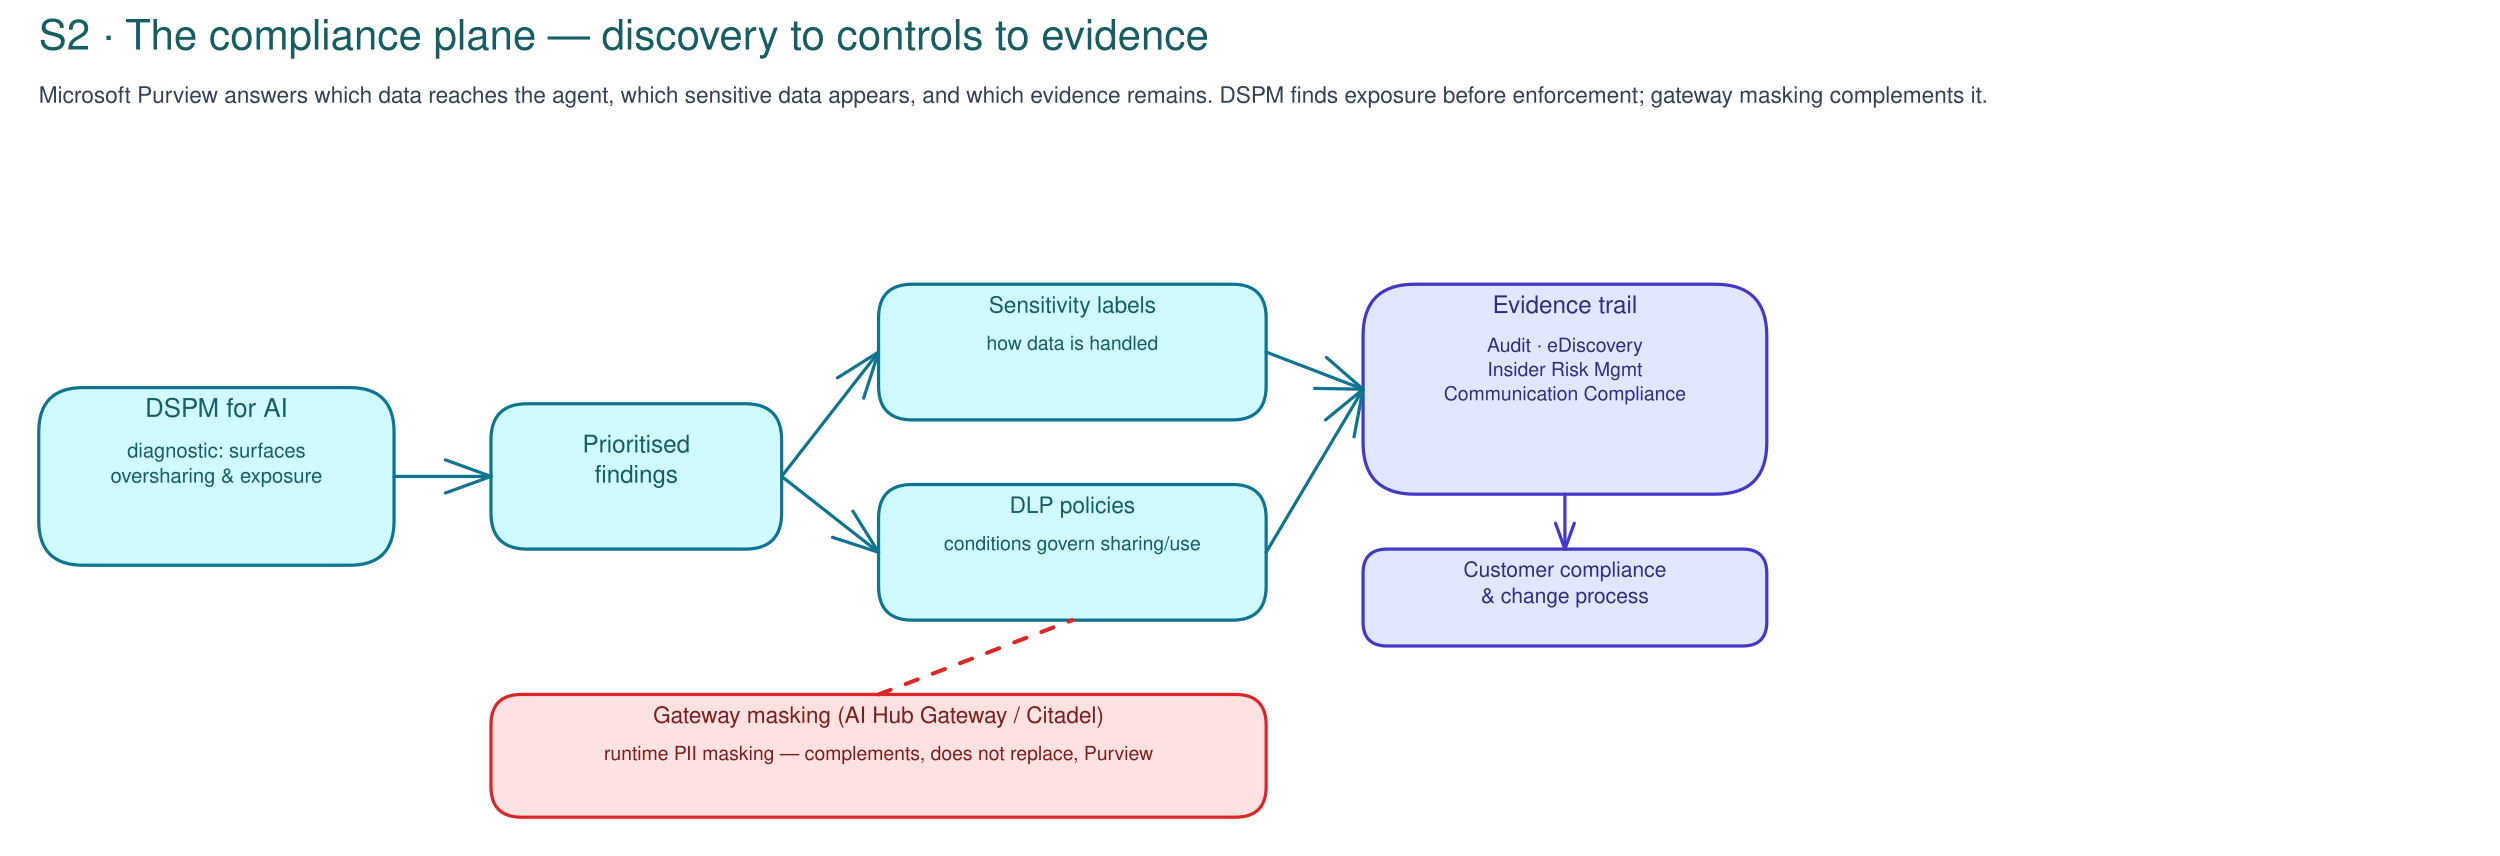
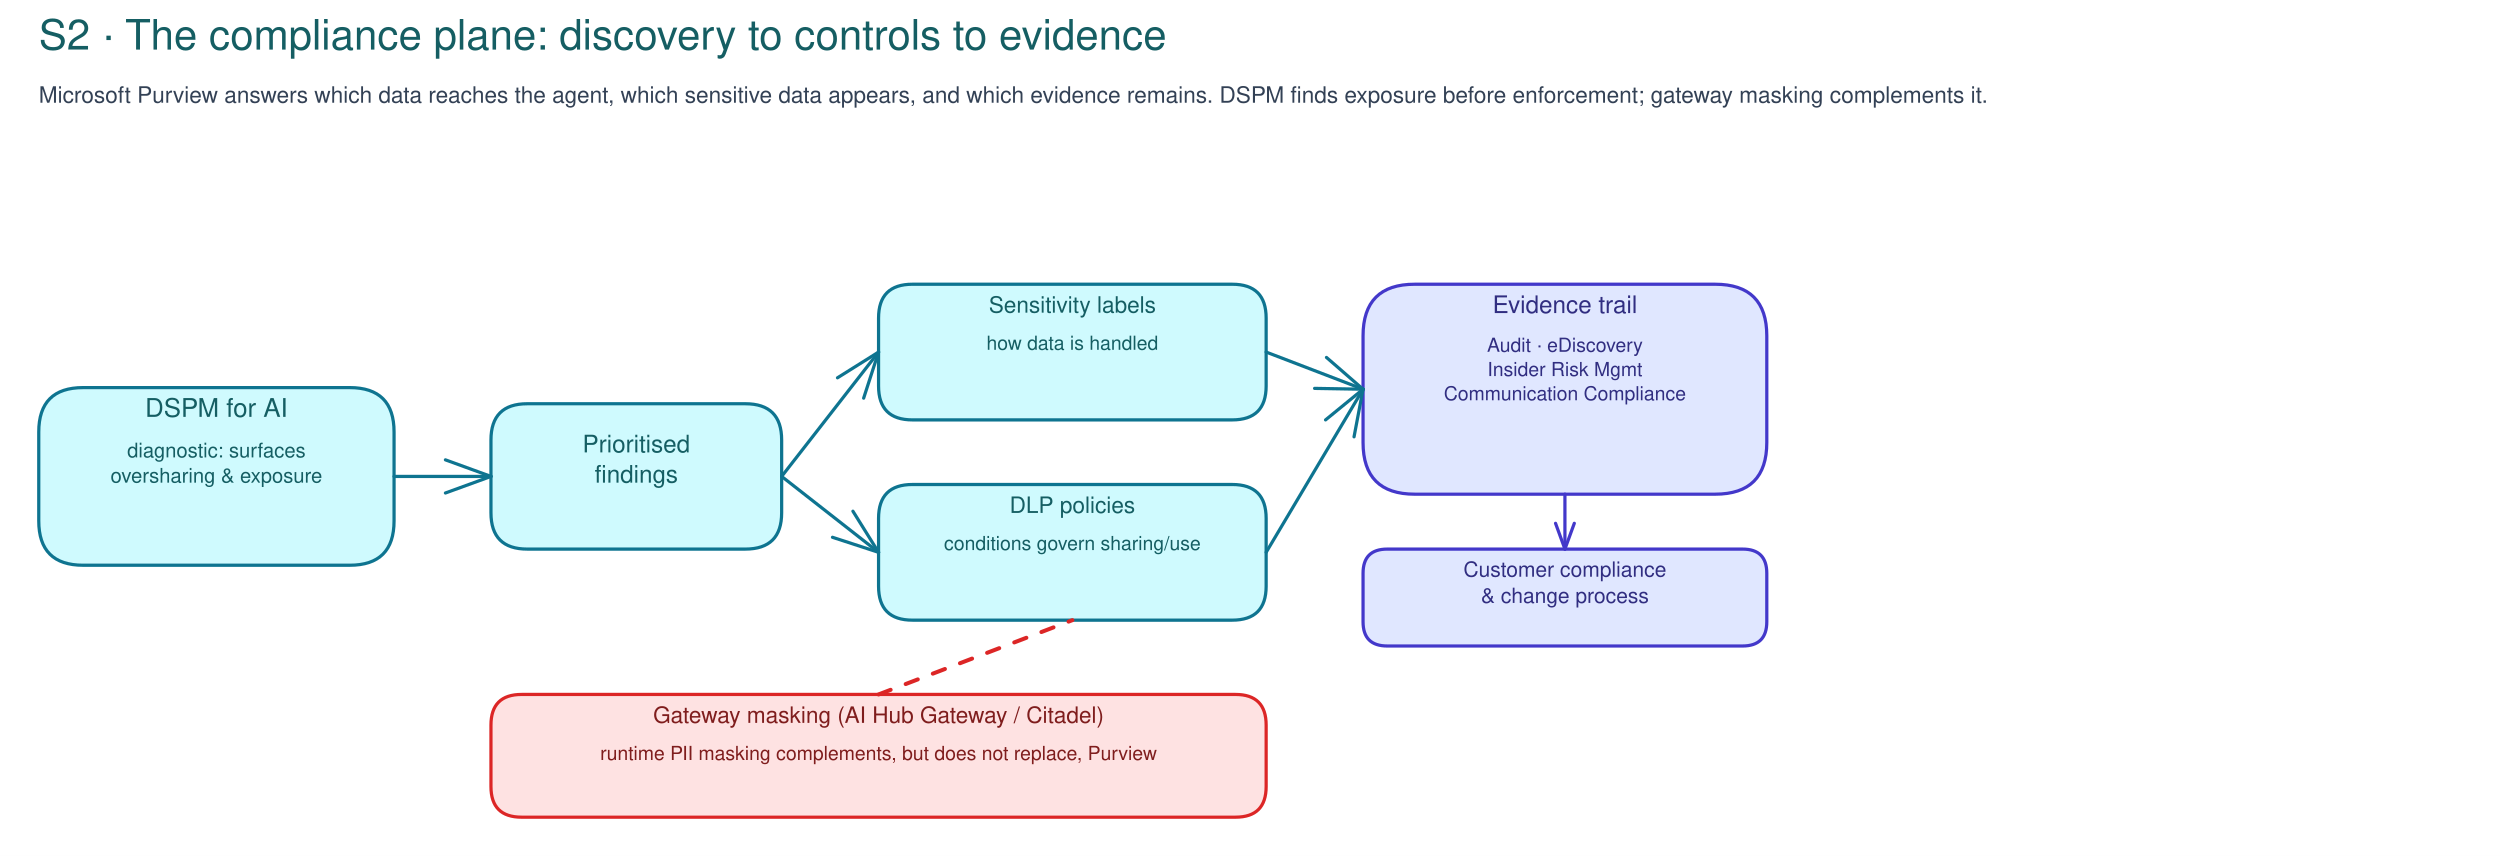
<svg xmlns="http://www.w3.org/2000/svg" version="1.1" viewBox="0 0 1548 530" width="1548" height="530">
  <defs>
    <style class="style-fonts">
      @font-face {
        font-family: "Virgil";
        src: url("https://unpkg.com/@excalidraw/excalidraw@undefined/dist/excalidraw-assets/Virgil.woff2");
      }
      @font-face {
        font-family: "Cascadia";
        src: url("https://unpkg.com/@excalidraw/excalidraw@undefined/dist/excalidraw-assets/Cascadia.woff2");
      }
      @font-face {
        font-family: "Assistant";
        src: url("https://unpkg.com/@excalidraw/excalidraw@undefined/dist/excalidraw-assets/Assistant-Regular.woff2");
      }
    </style>
  </defs>
  <rect x="0" y="0" width="1548" height="530" fill="#ffffff" />
  <g transform="translate(24 24) rotate(0 750 16.25)">
-     <text x="0" y="0" font-family="Helvetica, Segoe UI Emoji" font-size="26px" fill="#155e63" text-anchor="start" style="white-space: pre;" direction="ltr" dominant-baseline="text-before-edge">S2 · The compliance plane — discovery to controls to evidence</text>
+     <text x="0" y="0" font-family="Helvetica, Segoe UI Emoji" font-size="26px" fill="#155e63" text-anchor="start" style="white-space: pre;" direction="ltr" dominant-baseline="text-before-edge">S2 · The compliance plane: discovery to controls to evidence</text>
  </g>
  <g transform="translate(24 60) rotate(0 750 8.75)">
    <text x="0" y="0" font-family="Helvetica, Segoe UI Emoji" font-size="14px" fill="#334155" text-anchor="start" style="white-space: pre;" direction="ltr" dominant-baseline="text-before-edge">Microsoft Purview answers which data reaches the agent, which sensitive data appears, and which evidence remains. DSPM finds exposure before enforcement; gateway masking complements it.</text>
  </g>
  <g stroke-linecap="round" transform="translate(24 240) rotate(0 110 55)">
    <path d="M27.5 0 C84.69 0, 141.88 0, 192.5 0 C210.83 0, 220 9.17, 220 27.5 C220 41.72, 220 55.94, 220 82.5 C220 100.83, 210.83 110, 192.5 110 C146.07 110, 99.65 110, 27.5 110 C9.17 110, 0 100.83, 0 82.5 C0 62.09, 0 41.68, 0 27.5 C0 9.17, 9.17 0, 27.5 0" stroke="none" stroke-width="0" fill="#cffafe" />
    <path d="M27.5 0 C64.01 0, 100.52 0, 192.5 0 M27.5 0 C60.95 0, 94.41 0, 192.5 0 M192.5 0 C210.83 0, 220 9.17, 220 27.5 M192.5 0 C210.83 0, 220 9.17, 220 27.5 M220 27.5 C220 38.69, 220 49.88, 220 82.5 M220 27.5 C220 40.08, 220 52.66, 220 82.5 M220 82.5 C220 100.83, 210.83 110, 192.5 110 M220 82.5 C220 100.83, 210.83 110, 192.5 110 M192.5 110 C135.33 110, 78.16 110, 27.5 110 M192.5 110 C151.91 110, 111.33 110, 27.5 110 M27.5 110 C9.17 110, 0 100.83, 0 82.5 M27.5 110 C9.17 110, 0 100.83, 0 82.5 M0 82.5 C0 66.28, 0 50.06, 0 27.5 M0 82.5 C0 64.5, 0 46.5, 0 27.5 M0 27.5 C0 9.17, 9.17 0, 27.5 0 M0 27.5 C0 9.17, 9.17 0, 27.5 0" stroke="#0e7490" stroke-width="2" fill="none" />
  </g>
  <g transform="translate(30 254) rotate(0 104 10)">
    <text x="104" y="0" font-family="Helvetica, Segoe UI Emoji" font-size="16px" fill="#155e63" text-anchor="middle" style="white-space: pre;" direction="ltr" dominant-baseline="text-before-edge">DSPM for AI</text>
  </g>
  <g transform="translate(30 280) rotate(0 104 15.625)">
    <text x="104" y="0" font-family="Helvetica, Segoe UI Emoji" font-size="12.5px" fill="#155e63" text-anchor="middle" style="white-space: pre;" direction="ltr" dominant-baseline="text-before-edge">diagnostic: surfaces</text>
    <text x="104" y="15.625" font-family="Helvetica, Segoe UI Emoji" font-size="12.5px" fill="#155e63" text-anchor="middle" style="white-space: pre;" direction="ltr" dominant-baseline="text-before-edge">oversharing &amp; exposure</text>
  </g>
  <g stroke-linecap="round" transform="translate(304 250) rotate(0 90 45)">
    <path d="M22.5 0 C74.6 0, 126.71 0, 157.5 0 C172.5 0, 180 7.5, 180 22.5 C180 37.06, 180 51.62, 180 67.5 C180 82.5, 172.5 90, 157.5 90 C107.67 90, 57.84 90, 22.5 90 C7.5 90, 0 82.5, 0 67.5 C0 50.08, 0 32.65, 0 22.5 C0 7.5, 7.5 0, 22.5 0" stroke="none" stroke-width="0" fill="#cffafe" />
    <path d="M22.5 0 C52.4 0, 82.29 0, 157.5 0 M22.5 0 C53.08 0, 83.65 0, 157.5 0 M157.5 0 C172.5 0, 180 7.5, 180 22.5 M157.5 0 C172.5 0, 180 7.5, 180 22.5 M180 22.5 C180 37.73, 180 52.97, 180 67.5 M180 22.5 C180 39.99, 180 57.48, 180 67.5 M180 67.5 C180 82.5, 172.5 90, 157.5 90 M180 67.5 C180 82.5, 172.5 90, 157.5 90 M157.5 90 C129.86 90, 102.22 90, 22.5 90 M157.5 90 C115.59 90, 73.68 90, 22.5 90 M22.5 90 C7.5 90, 0 82.5, 0 67.5 M22.5 90 C7.5 90, 0 82.5, 0 67.5 M0 67.5 C0 52.16, 0 36.82, 0 22.5 M0 67.5 C0 52.35, 0 37.19, 0 22.5 M0 22.5 C0 7.5, 7.5 0, 22.5 0 M0 22.5 C0 7.5, 7.5 0, 22.5 0" stroke="#0e7490" stroke-width="2" fill="none" />
  </g>
  <g transform="translate(304 276.25) rotate(0 90 18.75)">
    <text x="90" y="0" font-family="Helvetica, Segoe UI Emoji" font-size="15px" fill="#155e63" text-anchor="middle" style="white-space: pre;" direction="ltr" dominant-baseline="text-before-edge">Prioritised</text>
    <text x="90" y="18.75" font-family="Helvetica, Segoe UI Emoji" font-size="15px" fill="#155e63" text-anchor="middle" style="white-space: pre;" direction="ltr" dominant-baseline="text-before-edge">findings</text>
  </g>
  <g stroke-linecap="round" transform="translate(544 176) rotate(0 120 42)">
    <path d="M21 0 C89.41 0, 157.82 0, 219 0 C233 0, 240 7, 240 21 C240 30.81, 240 40.61, 240 63 C240 77, 233 84, 219 84 C147.54 84, 76.08 84, 21 84 C7 84, 0 77, 0 63 C0 46.29, 0 29.58, 0 21 C0 7, 7 0, 21 0" stroke="none" stroke-width="0" fill="#cffafe" />
    <path d="M21 0 C64.87 0, 108.75 0, 219 0 M21 0 C68.98 0, 116.95 0, 219 0 M219 0 C233 0, 240 7, 240 21 M219 0 C233 0, 240 7, 240 21 M240 21 C240 30.6, 240 40.2, 240 63 M240 21 C240 33.4, 240 45.8, 240 63 M240 63 C240 77, 233 84, 219 84 M240 63 C240 77, 233 84, 219 84 M219 84 C170.78 84, 122.55 84, 21 84 M219 84 C149.03 84, 79.05 84, 21 84 M21 84 C7 84, 0 77, 0 63 M21 84 C7 84, 0 77, 0 63 M0 63 C0 47.4, 0 31.79, 0 21 M0 63 C0 51.39, 0 39.78, 0 21 M0 21 C0 7, 7 0, 21 0 M0 21 C0 7, 7 0, 21 0" stroke="#0e7490" stroke-width="2" fill="none" />
  </g>
  <g transform="translate(550 190) rotate(0 114 8.75)">
    <text x="114" y="0" font-family="Helvetica, Segoe UI Emoji" font-size="14px" fill="#155e63" text-anchor="middle" style="white-space: pre;" direction="ltr" dominant-baseline="text-before-edge">Sensitivity labels</text>
  </g>
  <g transform="translate(550 213.5) rotate(0 114 7.5)">
    <text x="114" y="0" font-family="Helvetica, Segoe UI Emoji" font-size="12px" fill="#155e63" text-anchor="middle" style="white-space: pre;" direction="ltr" dominant-baseline="text-before-edge">how data is handled</text>
  </g>
  <g stroke-linecap="round" transform="translate(544 300) rotate(0 120 42)">
    <path d="M21 0 C97.2 0, 173.41 0, 219 0 C233 0, 240 7, 240 21 C240 33.53, 240 46.07, 240 63 C240 77, 233 84, 219 84 C169.77 84, 120.54 84, 21 84 C7 84, 0 77, 0 63 C0 54.01, 0 45.02, 0 21 C0 7, 7 0, 21 0" stroke="none" stroke-width="0" fill="#cffafe" />
    <path d="M21 0 C64.91 0, 108.82 0, 219 0 M21 0 C73.68 0, 126.36 0, 219 0 M219 0 C233 0, 240 7, 240 21 M219 0 C233 0, 240 7, 240 21 M240 21 C240 36.27, 240 51.55, 240 63 M240 21 C240 31.72, 240 42.44, 240 63 M240 63 C240 77, 233 84, 219 84 M240 63 C240 77, 233 84, 219 84 M219 84 C159.24 84, 99.49 84, 21 84 M219 84 C175.86 84, 132.73 84, 21 84 M21 84 C7 84, 0 77, 0 63 M21 84 C7 84, 0 77, 0 63 M0 63 C0 53.86, 0 44.73, 0 21 M0 63 C0 50.99, 0 38.98, 0 21 M0 21 C0 7, 7 0, 21 0 M0 21 C0 7, 7 0, 21 0" stroke="#0e7490" stroke-width="2" fill="none" />
  </g>
  <g transform="translate(550 314) rotate(0 114 8.75)">
    <text x="114" y="0" font-family="Helvetica, Segoe UI Emoji" font-size="14px" fill="#155e63" text-anchor="middle" style="white-space: pre;" direction="ltr" dominant-baseline="text-before-edge">DLP policies</text>
  </g>
  <g transform="translate(550 337.5) rotate(0 114 7.5)">
    <text x="114" y="0" font-family="Helvetica, Segoe UI Emoji" font-size="12px" fill="#155e63" text-anchor="middle" style="white-space: pre;" direction="ltr" dominant-baseline="text-before-edge">conditions govern sharing/use</text>
  </g>
  <g stroke-linecap="round" transform="translate(844 176) rotate(0 125 65)">
    <path d="M32 0 C73.7 0, 115.41 0, 218 0 C239.33 0, 250 10.67, 250 32 C250 55.98, 250 79.96, 250 98 C250 119.33, 239.33 130, 218 130 C155.44 130, 92.87 130, 32 130 C10.67 130, 0 119.33, 0 98 C0 82.81, 0 67.62, 0 32 C0 10.67, 10.67 0, 32 0" stroke="none" stroke-width="0" fill="#e0e7ff" />
    <path d="M32 0 C73.28 0, 114.57 0, 218 0 M32 0 C85.9 0, 139.8 0, 218 0 M218 0 C239.33 0, 250 10.67, 250 32 M218 0 C239.33 0, 250 10.67, 250 32 M250 32 C250 51.72, 250 71.44, 250 98 M250 32 C250 46.2, 250 60.4, 250 98 M250 98 C250 119.33, 239.33 130, 218 130 M250 98 C250 119.33, 239.33 130, 218 130 M218 130 C151.03 130, 84.06 130, 32 130 M218 130 C165.49 130, 112.98 130, 32 130 M32 130 C10.67 130, 0 119.33, 0 98 M32 130 C10.67 130, 0 119.33, 0 98 M0 98 C0 80.61, 0 63.22, 0 32 M0 98 C0 78.5, 0 59, 0 32 M0 32 C0 10.67, 10.67 0, 32 0 M0 32 C0 10.67, 10.67 0, 32 0" stroke="#4338ca" stroke-width="2" fill="none" />
  </g>
  <g transform="translate(850 190) rotate(0 119 9.375)">
    <text x="119" y="0" font-family="Helvetica, Segoe UI Emoji" font-size="15px" fill="#312e81" text-anchor="middle" style="white-space: pre;" direction="ltr" dominant-baseline="text-before-edge">Evidence trail</text>
  </g>
  <g transform="translate(850 214.75) rotate(0 119 22.5)">
    <text x="119" y="0" font-family="Helvetica, Segoe UI Emoji" font-size="12px" fill="#312e81" text-anchor="middle" style="white-space: pre;" direction="ltr" dominant-baseline="text-before-edge">Audit · eDiscovery</text>
    <text x="119" y="15" font-family="Helvetica, Segoe UI Emoji" font-size="12px" fill="#312e81" text-anchor="middle" style="white-space: pre;" direction="ltr" dominant-baseline="text-before-edge">Insider Risk Mgmt</text>
    <text x="119" y="30" font-family="Helvetica, Segoe UI Emoji" font-size="12px" fill="#312e81" text-anchor="middle" style="white-space: pre;" direction="ltr" dominant-baseline="text-before-edge">Communication Compliance</text>
  </g>
  <g stroke-linecap="round" transform="translate(844 340) rotate(0 125 30)">
    <path d="M15 0 C72.98 0, 130.97 0, 235 0 C245 0, 250 5, 250 15 C250 21.85, 250 28.7, 250 45 C250 55, 245 60, 235 60 C185.7 60, 136.4 60, 15 60 C5 60, 0 55, 0 45 C0 37.61, 0 30.23, 0 15 C0 5, 5 0, 15 0" stroke="none" stroke-width="0" fill="#e0e7ff" />
    <path d="M15 0 C63.87 0, 112.75 0, 235 0 M15 0 C83.98 0, 152.95 0, 235 0 M235 0 C245 0, 250 5, 250 15 M235 0 C245 0, 250 5, 250 15 M250 15 C250 22.02, 250 29.03, 250 45 M250 15 C250 26.25, 250 37.5, 250 45 M250 45 C250 55, 245 60, 235 60 M250 45 C250 55, 245 60, 235 60 M235 60 C186.98 60, 138.95 60, 15 60 M235 60 C158.71 60, 82.42 60, 15 60 M15 60 C5 60, 0 55, 0 45 M15 60 C5 60, 0 55, 0 45 M0 45 C0 35.71, 0 26.43, 0 15 M0 45 C0 35.85, 0 26.7, 0 15 M0 15 C0 5, 5 0, 15 0 M0 15 C0 5, 5 0, 15 0" stroke="#4338ca" stroke-width="2" fill="none" />
  </g>
  <g transform="translate(844 353.75) rotate(0 125 16.25)">
    <text x="125" y="0" font-family="Helvetica, Segoe UI Emoji" font-size="13px" fill="#312e81" text-anchor="middle" style="white-space: pre;" direction="ltr" dominant-baseline="text-before-edge">Customer compliance</text>
    <text x="125" y="16.25" font-family="Helvetica, Segoe UI Emoji" font-size="13px" fill="#312e81" text-anchor="middle" style="white-space: pre;" direction="ltr" dominant-baseline="text-before-edge">&amp; change process</text>
  </g>
  <g stroke-linecap="round">
    <g transform="translate(244 295) rotate(0 30 0)">
      <path d="M0 0 C13.34 0, 26.67 0, 60 0 M0 0 C19.76 0, 39.52 0, 60 0" stroke="#0e7490" stroke-width="2" fill="none" />
    </g>
    <g transform="translate(244 295) rotate(0 30 0)">
      <path d="M31.81 10.26 C38.08 7.98, 44.34 5.7, 60 0 M31.81 10.26 C41.09 6.88, 50.38 3.5, 60 0" stroke="#0e7490" stroke-width="2" fill="none" />
    </g>
    <g transform="translate(244 295) rotate(0 30 0)">
      <path d="M31.81 -10.26 C38.08 -7.98, 44.34 -5.7, 60 0 M31.81 -10.26 C41.09 -6.88, 50.38 -3.5, 60 0" stroke="#0e7490" stroke-width="2" fill="none" />
    </g>
  </g>
  <mask />
  <g stroke-linecap="round">
    <g transform="translate(484 295) rotate(0 30 -38.5)">
      <path d="M0 0 C13.34 -17.12, 26.68 -34.24, 60 -77 M0 0 C20.24 -25.97, 40.47 -51.94, 60 -77" stroke="#0e7490" stroke-width="2" fill="none" />
    </g>
    <g transform="translate(484 295) rotate(0 30 -38.5)">
      <path d="M50.77 -48.46 C52.82 -54.8, 54.87 -61.15, 60 -77 M50.77 -48.46 C53.88 -58.08, 56.99 -67.71, 60 -77" stroke="#0e7490" stroke-width="2" fill="none" />
    </g>
    <g transform="translate(484 295) rotate(0 30 -38.5)">
      <path d="M34.58 -61.07 C40.23 -64.61, 45.88 -68.15, 60 -77 M34.58 -61.07 C43.15 -66.44, 51.73 -71.82, 60 -77" stroke="#0e7490" stroke-width="2" fill="none" />
    </g>
  </g>
  <mask />
  <g stroke-linecap="round">
    <g transform="translate(484 295) rotate(0 30 23.5)">
      <path d="M0 0 C13.34 10.45, 26.69 20.91, 60 47 M0 0 C20.71 16.22, 41.42 32.45, 60 47" stroke="#0e7490" stroke-width="2" fill="none" />
    </g>
    <g transform="translate(484 295) rotate(0 30 23.5)">
      <path d="M31.48 37.69 C37.82 39.76, 44.17 41.83, 60 47 M31.48 37.69 C41.32 40.91, 51.17 44.12, 60 47" stroke="#0e7490" stroke-width="2" fill="none" />
    </g>
    <g transform="translate(484 295) rotate(0 30 23.5)">
      <path d="M44.13 21.54 C47.66 27.2, 51.19 32.86, 60 47 M44.13 21.54 C49.61 30.33, 55.09 39.12, 60 47" stroke="#0e7490" stroke-width="2" fill="none" />
    </g>
  </g>
  <mask />
  <g stroke-linecap="round">
    <g transform="translate(784 342) rotate(0 30 -50.5)">
      <path d="M0 0 C13.35 -22.47, 26.7 -44.94, 60 -101 M0 0 C21.19 -35.66, 42.37 -71.33, 60 -101" stroke="#0e7490" stroke-width="2" fill="none" />
    </g>
    <g transform="translate(784 342) rotate(0 30 -50.5)">
      <path d="M54.42 -71.52 C55.66 -78.08, 56.9 -84.64, 60 -101 M54.42 -71.52 C56.39 -81.93, 58.36 -92.34, 60 -101" stroke="#0e7490" stroke-width="2" fill="none" />
    </g>
    <g transform="translate(784 342) rotate(0 30 -50.5)">
      <path d="M36.78 -82 C41.95 -86.23, 47.11 -90.46, 60 -101 M36.78 -82 C44.98 -88.71, 53.18 -95.42, 60 -101" stroke="#0e7490" stroke-width="2" fill="none" />
    </g>
  </g>
  <mask />
  <g stroke-linecap="round">
    <g transform="translate(784 218) rotate(0 30 11.5)">
      <path d="M0 0 C13.35 5.12, 26.7 10.24, 60 23 M0 0 C21.66 8.3, 43.32 16.61, 60 23" stroke="#0e7490" stroke-width="2" fill="none" />
    </g>
    <g transform="translate(784 218) rotate(0 30 11.5)">
      <path d="M30 22.49 C36.68 22.6, 43.35 22.72, 60 23 M30 22.49 C40.83 22.67, 51.66 22.86, 60 23" stroke="#0e7490" stroke-width="2" fill="none" />
    </g>
    <g transform="translate(784 218) rotate(0 30 11.5)">
      <path d="M37.35 3.33 C42.39 7.71, 47.43 12.08, 60 23 M37.35 3.33 C45.53 10.43, 53.7 17.53, 60 23" stroke="#0e7490" stroke-width="2" fill="none" />
    </g>
  </g>
  <mask />
  <g stroke-linecap="round">
    <g transform="translate(969 306) rotate(0 0 17)">
      <path d="M0 0 C0 7.57, 0 15.14, 0 34 M0 0 C0 12.54, 0 25.09, 0 34" stroke="#4338ca" stroke-width="2" fill="none" />
    </g>
    <g transform="translate(969 306) rotate(0 0 17)">
      <path d="M-5.81 18.03 C-4.52 21.58, -3.23 25.14, 0 34 M-5.81 18.03 C-3.67 23.92, -1.52 29.81, 0 34" stroke="#4338ca" stroke-width="2" fill="none" />
    </g>
    <g transform="translate(969 306) rotate(0 0 17)">
      <path d="M5.81 18.03 C4.52 21.58, 3.23 25.14, 0 34 M5.81 18.03 C3.67 23.92, 1.52 29.81, 0 34" stroke="#4338ca" stroke-width="2" fill="none" />
    </g>
  </g>
  <mask />
  <g stroke-linecap="round" transform="translate(304 430) rotate(0 240 38)">
    <path d="M19 0 C152.4 0, 285.81 0, 461 0 C473.67 0, 480 6.33, 480 19 C480 29.19, 480 39.38, 480 57 C480 69.67, 473.67 76, 461 76 C288.02 76, 115.05 76, 19 76 C6.33 76, 0 69.67, 0 57 C0 46.01, 0 35.02, 0 19 C0 6.33, 6.33 0, 19 0" stroke="none" stroke-width="0" fill="#fee2e2" />
    <path d="M19 0 C117.41 0, 215.83 0, 461 0 M19 0 C185.56 0, 352.13 0, 461 0 M461 0 C473.67 0, 480 6.33, 480 19 M461 0 C473.67 0, 480 6.33, 480 19 M480 19 C480 33.98, 480 48.95, 480 57 M480 19 C480 26.66, 480 34.32, 480 57 M480 57 C480 69.67, 473.67 76, 461 76 M480 57 C480 69.67, 473.67 76, 461 76 M461 76 C295.86 76, 130.73 76, 19 76 M461 76 C320.16 76, 179.32 76, 19 76 M19 76 C6.33 76, 0 69.67, 0 57 M19 76 C6.33 76, 0 69.67, 0 57 M0 57 C0 48.18, 0 39.36, 0 19 M0 57 C0 46.98, 0 36.97, 0 19 M0 19 C0 6.33, 6.33 0, 19 0 M0 19 C0 6.33, 6.33 0, 19 0" stroke="#dc2626" stroke-width="2" fill="none" />
  </g>
  <g transform="translate(310 444) rotate(0 234 8.75)">
    <text x="234" y="0" font-family="Helvetica, Segoe UI Emoji" font-size="14px" fill="#7f1d1d" text-anchor="middle" style="white-space: pre;" direction="ltr" dominant-baseline="text-before-edge">Gateway masking (AI Hub Gateway / Citadel)</text>
  </g>
  <g transform="translate(310 467.5) rotate(0 234 7.5)">
-     <text x="234" y="0" font-family="Helvetica, Segoe UI Emoji" font-size="12px" fill="#7f1d1d" text-anchor="middle" style="white-space: pre;" direction="ltr" dominant-baseline="text-before-edge">runtime PII masking — complements, does not replace, Purview</text>
+     <text x="234" y="0" font-family="Helvetica, Segoe UI Emoji" font-size="12px" fill="#7f1d1d" text-anchor="middle" style="white-space: pre;" direction="ltr" dominant-baseline="text-before-edge">runtime PII masking complements, but does not replace, Purview</text>
  </g>
  <g stroke-linecap="round">
    <g transform="translate(544 430) rotate(0 60 -23)">
      <path d="M0 0 C26.74 -10.25, 53.48 -20.5, 120 -46" stroke="#dc2626" stroke-width="2.5" fill="none" stroke-dasharray="8 10" />
    </g>
  </g>
  <mask />
</svg>
